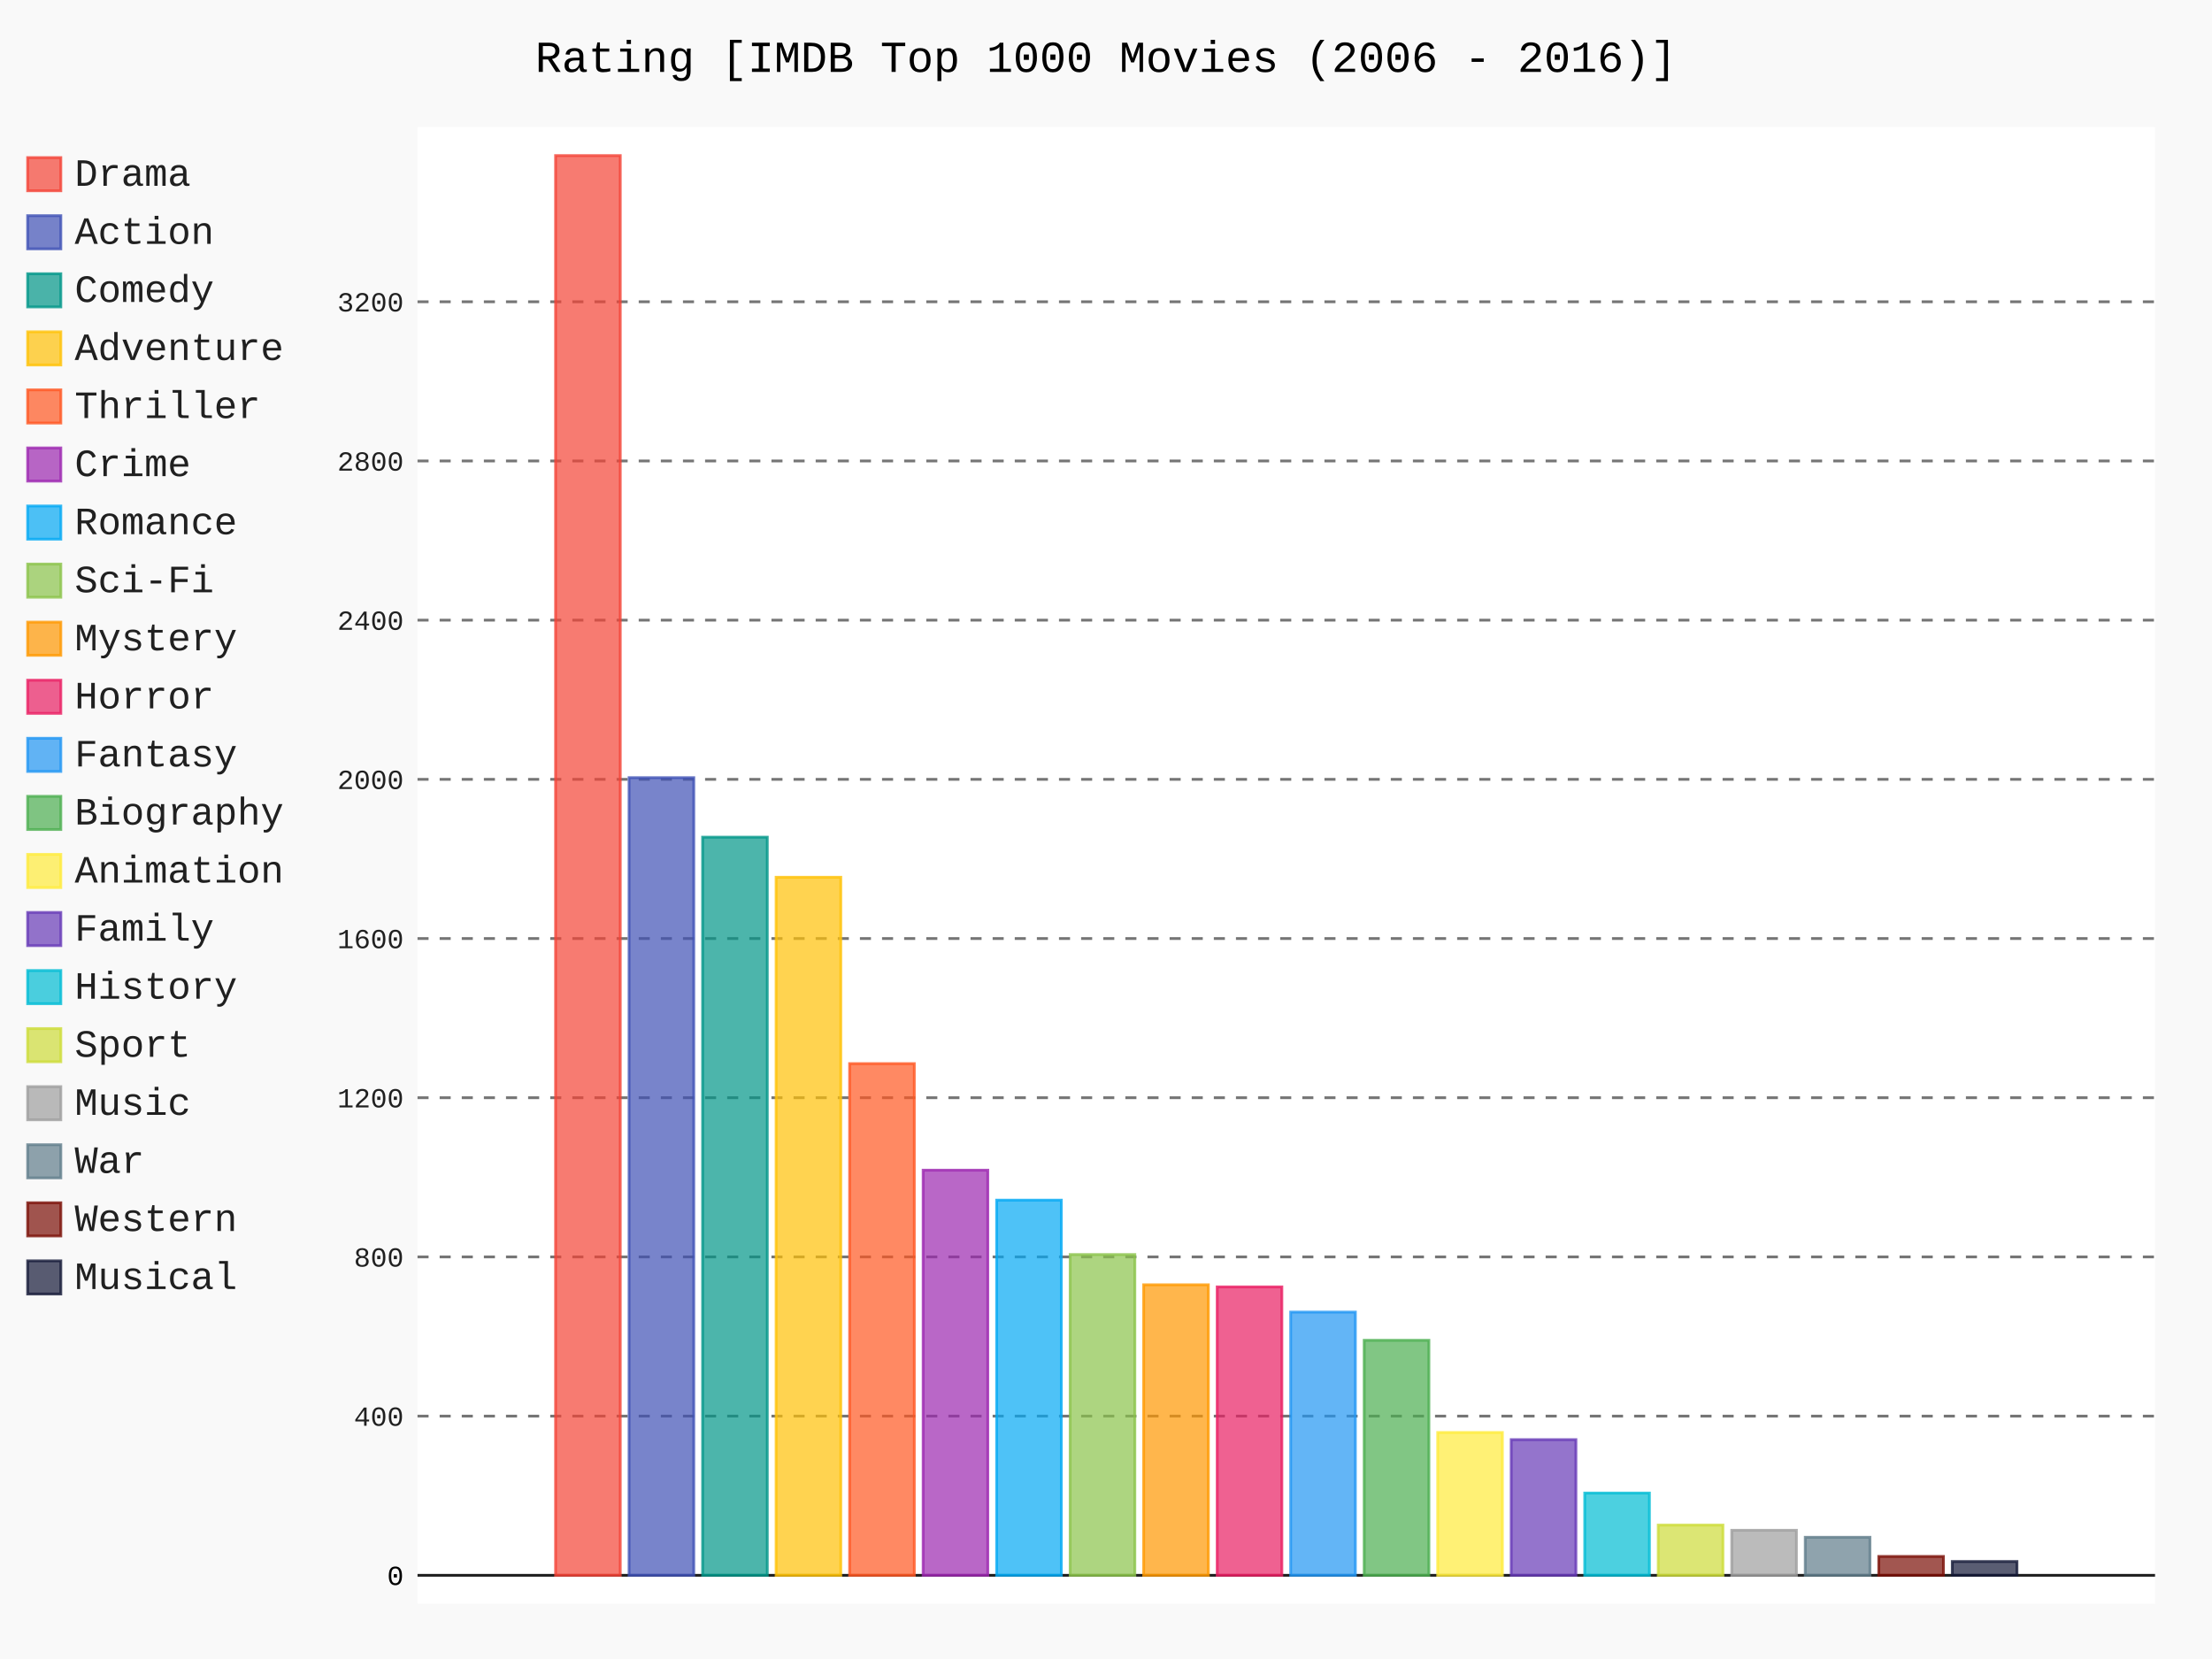
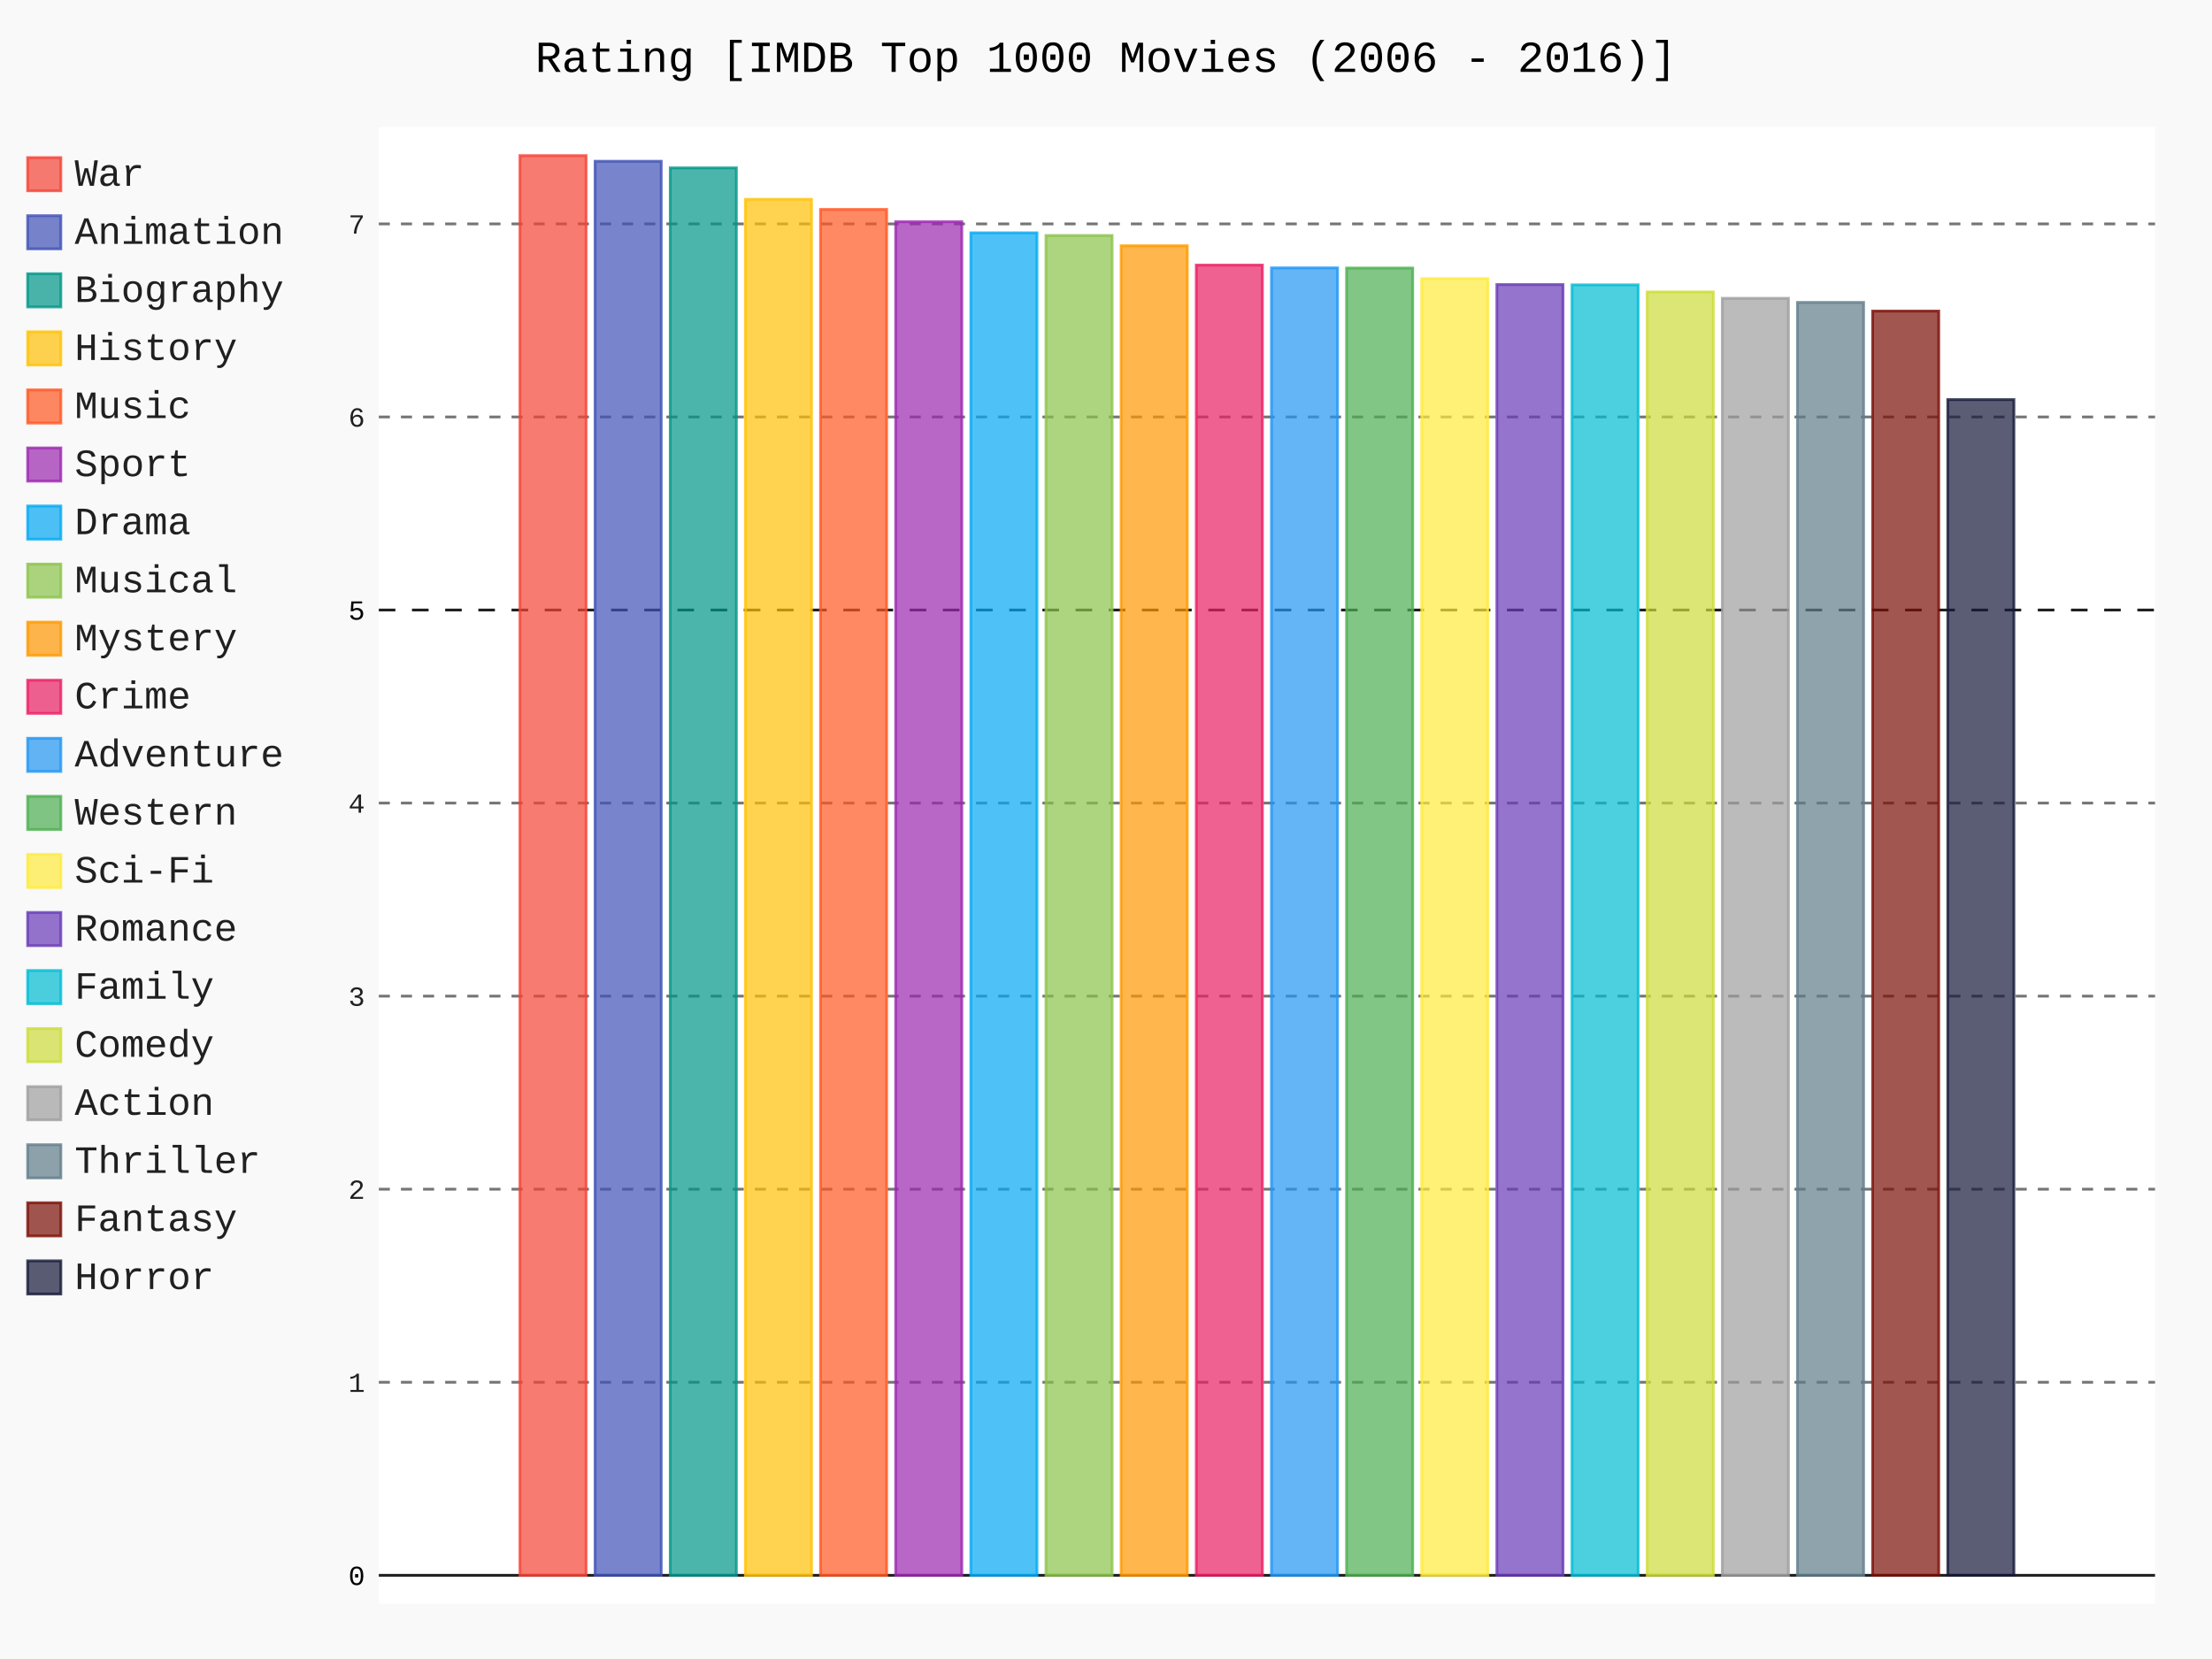
- <svg xmlns="http://www.w3.org/2000/svg" class="pygal-chart" id="chart-2ac4126c-ab95-4430-8257-f295eccf4ae5" viewBox="0 0 800 600">
+ <svg xmlns="http://www.w3.org/2000/svg" class="pygal-chart" id="chart-2e72e051-dc89-439b-9435-b54f6241bce7" viewBox="0 0 800 600">
  <defs>
-     <style type="text/css">#chart-2ac4126c-ab95-4430-8257-f295eccf4ae5{-webkit-user-select:none;-webkit-font-smoothing:antialiased;font-family:Consolas,"Liberation Mono",Menlo,Courier,monospace}#chart-2ac4126c-ab95-4430-8257-f295eccf4ae5 .title{font-family:Consolas,"Liberation Mono",Menlo,Courier,monospace;font-size:16px}#chart-2ac4126c-ab95-4430-8257-f295eccf4ae5 .legends .legend text{font-family:Consolas,"Liberation Mono",Menlo,Courier,monospace;font-size:14px}#chart-2ac4126c-ab95-4430-8257-f295eccf4ae5 .axis text{font-family:Consolas,"Liberation Mono",Menlo,Courier,monospace;font-size:10px}#chart-2ac4126c-ab95-4430-8257-f295eccf4ae5 .axis text.major{font-family:Consolas,"Liberation Mono",Menlo,Courier,monospace;font-size:10px}#chart-2ac4126c-ab95-4430-8257-f295eccf4ae5 .text-overlay text.value{font-family:Consolas,"Liberation Mono",Menlo,Courier,monospace;font-size:16px}#chart-2ac4126c-ab95-4430-8257-f295eccf4ae5 .text-overlay text.label{font-family:Consolas,"Liberation Mono",Menlo,Courier,monospace;font-size:10px}#chart-2ac4126c-ab95-4430-8257-f295eccf4ae5 .tooltip{font-family:Consolas,"Liberation Mono",Menlo,Courier,monospace;font-size:14px}#chart-2ac4126c-ab95-4430-8257-f295eccf4ae5 text.no_data{font-family:Consolas,"Liberation Mono",Menlo,Courier,monospace;font-size:64px}
- #chart-2ac4126c-ab95-4430-8257-f295eccf4ae5{background-color:rgba(249,249,249,1)}#chart-2ac4126c-ab95-4430-8257-f295eccf4ae5 path,#chart-2ac4126c-ab95-4430-8257-f295eccf4ae5 line,#chart-2ac4126c-ab95-4430-8257-f295eccf4ae5 rect,#chart-2ac4126c-ab95-4430-8257-f295eccf4ae5 circle{-webkit-transition:150ms;-moz-transition:150ms;transition:150ms}#chart-2ac4126c-ab95-4430-8257-f295eccf4ae5 .graph &gt; .background{fill:rgba(249,249,249,1)}#chart-2ac4126c-ab95-4430-8257-f295eccf4ae5 .plot &gt; .background{fill:rgba(255,255,255,1)}#chart-2ac4126c-ab95-4430-8257-f295eccf4ae5 .graph{fill:rgba(0,0,0,.87)}#chart-2ac4126c-ab95-4430-8257-f295eccf4ae5 text.no_data{fill:rgba(0,0,0,1)}#chart-2ac4126c-ab95-4430-8257-f295eccf4ae5 .title{fill:rgba(0,0,0,1)}#chart-2ac4126c-ab95-4430-8257-f295eccf4ae5 .legends .legend text{fill:rgba(0,0,0,.87)}#chart-2ac4126c-ab95-4430-8257-f295eccf4ae5 .legends .legend:hover text{fill:rgba(0,0,0,1)}#chart-2ac4126c-ab95-4430-8257-f295eccf4ae5 .axis .line{stroke:rgba(0,0,0,1)}#chart-2ac4126c-ab95-4430-8257-f295eccf4ae5 .axis .guide.line{stroke:rgba(0,0,0,.54)}#chart-2ac4126c-ab95-4430-8257-f295eccf4ae5 .axis .major.line{stroke:rgba(0,0,0,.87)}#chart-2ac4126c-ab95-4430-8257-f295eccf4ae5 .axis text.major{fill:rgba(0,0,0,1)}#chart-2ac4126c-ab95-4430-8257-f295eccf4ae5 .axis.y .guides:hover .guide.line,#chart-2ac4126c-ab95-4430-8257-f295eccf4ae5 .line-graph .axis.x .guides:hover .guide.line,#chart-2ac4126c-ab95-4430-8257-f295eccf4ae5 .stackedline-graph .axis.x .guides:hover .guide.line,#chart-2ac4126c-ab95-4430-8257-f295eccf4ae5 .xy-graph .axis.x .guides:hover .guide.line{stroke:rgba(0,0,0,1)}#chart-2ac4126c-ab95-4430-8257-f295eccf4ae5 .axis .guides:hover text{fill:rgba(0,0,0,1)}#chart-2ac4126c-ab95-4430-8257-f295eccf4ae5 .reactive{fill-opacity:.7;stroke-opacity:.8}#chart-2ac4126c-ab95-4430-8257-f295eccf4ae5 .ci{stroke:rgba(0,0,0,.87)}#chart-2ac4126c-ab95-4430-8257-f295eccf4ae5 .reactive.active,#chart-2ac4126c-ab95-4430-8257-f295eccf4ae5 .active .reactive{fill-opacity:.8;stroke-opacity:.9;stroke-width:4}#chart-2ac4126c-ab95-4430-8257-f295eccf4ae5 .ci .reactive.active{stroke-width:1.5}#chart-2ac4126c-ab95-4430-8257-f295eccf4ae5 .series text{fill:rgba(0,0,0,1)}#chart-2ac4126c-ab95-4430-8257-f295eccf4ae5 .tooltip rect{fill:rgba(255,255,255,1);stroke:rgba(0,0,0,1);-webkit-transition:opacity 150ms;-moz-transition:opacity 150ms;transition:opacity 150ms}#chart-2ac4126c-ab95-4430-8257-f295eccf4ae5 .tooltip .label{fill:rgba(0,0,0,.87)}#chart-2ac4126c-ab95-4430-8257-f295eccf4ae5 .tooltip .label{fill:rgba(0,0,0,.87)}#chart-2ac4126c-ab95-4430-8257-f295eccf4ae5 .tooltip .legend{font-size:.8em;fill:rgba(0,0,0,.54)}#chart-2ac4126c-ab95-4430-8257-f295eccf4ae5 .tooltip .x_label{font-size:.6em;fill:rgba(0,0,0,1)}#chart-2ac4126c-ab95-4430-8257-f295eccf4ae5 .tooltip .xlink{font-size:.5em;text-decoration:underline}#chart-2ac4126c-ab95-4430-8257-f295eccf4ae5 .tooltip .value{font-size:1.5em}#chart-2ac4126c-ab95-4430-8257-f295eccf4ae5 .bound{font-size:.5em}#chart-2ac4126c-ab95-4430-8257-f295eccf4ae5 .max-value{font-size:.75em;fill:rgba(0,0,0,.54)}#chart-2ac4126c-ab95-4430-8257-f295eccf4ae5 .map-element{fill:rgba(255,255,255,1);stroke:rgba(0,0,0,.54) !important}#chart-2ac4126c-ab95-4430-8257-f295eccf4ae5 .map-element .reactive{fill-opacity:inherit;stroke-opacity:inherit}#chart-2ac4126c-ab95-4430-8257-f295eccf4ae5 .color-0,#chart-2ac4126c-ab95-4430-8257-f295eccf4ae5 .color-0 a:visited{stroke:#f44336;fill:#f44336}#chart-2ac4126c-ab95-4430-8257-f295eccf4ae5 .color-1,#chart-2ac4126c-ab95-4430-8257-f295eccf4ae5 .color-1 a:visited{stroke:#3f51b5;fill:#3f51b5}#chart-2ac4126c-ab95-4430-8257-f295eccf4ae5 .color-2,#chart-2ac4126c-ab95-4430-8257-f295eccf4ae5 .color-2 a:visited{stroke:#009688;fill:#009688}#chart-2ac4126c-ab95-4430-8257-f295eccf4ae5 .color-3,#chart-2ac4126c-ab95-4430-8257-f295eccf4ae5 .color-3 a:visited{stroke:#ffc107;fill:#ffc107}#chart-2ac4126c-ab95-4430-8257-f295eccf4ae5 .color-4,#chart-2ac4126c-ab95-4430-8257-f295eccf4ae5 .color-4 a:visited{stroke:#ff5722;fill:#ff5722}#chart-2ac4126c-ab95-4430-8257-f295eccf4ae5 .color-5,#chart-2ac4126c-ab95-4430-8257-f295eccf4ae5 .color-5 a:visited{stroke:#9c27b0;fill:#9c27b0}#chart-2ac4126c-ab95-4430-8257-f295eccf4ae5 .color-6,#chart-2ac4126c-ab95-4430-8257-f295eccf4ae5 .color-6 a:visited{stroke:#03a9f4;fill:#03a9f4}#chart-2ac4126c-ab95-4430-8257-f295eccf4ae5 .color-7,#chart-2ac4126c-ab95-4430-8257-f295eccf4ae5 .color-7 a:visited{stroke:#8bc34a;fill:#8bc34a}#chart-2ac4126c-ab95-4430-8257-f295eccf4ae5 .color-8,#chart-2ac4126c-ab95-4430-8257-f295eccf4ae5 .color-8 a:visited{stroke:#ff9800;fill:#ff9800}#chart-2ac4126c-ab95-4430-8257-f295eccf4ae5 .color-9,#chart-2ac4126c-ab95-4430-8257-f295eccf4ae5 .color-9 a:visited{stroke:#e91e63;fill:#e91e63}#chart-2ac4126c-ab95-4430-8257-f295eccf4ae5 .color-10,#chart-2ac4126c-ab95-4430-8257-f295eccf4ae5 .color-10 a:visited{stroke:#2196f3;fill:#2196f3}#chart-2ac4126c-ab95-4430-8257-f295eccf4ae5 .color-11,#chart-2ac4126c-ab95-4430-8257-f295eccf4ae5 .color-11 a:visited{stroke:#4caf50;fill:#4caf50}#chart-2ac4126c-ab95-4430-8257-f295eccf4ae5 .color-12,#chart-2ac4126c-ab95-4430-8257-f295eccf4ae5 .color-12 a:visited{stroke:#ffeb3b;fill:#ffeb3b}#chart-2ac4126c-ab95-4430-8257-f295eccf4ae5 .color-13,#chart-2ac4126c-ab95-4430-8257-f295eccf4ae5 .color-13 a:visited{stroke:#673ab7;fill:#673ab7}#chart-2ac4126c-ab95-4430-8257-f295eccf4ae5 .color-14,#chart-2ac4126c-ab95-4430-8257-f295eccf4ae5 .color-14 a:visited{stroke:#00bcd4;fill:#00bcd4}#chart-2ac4126c-ab95-4430-8257-f295eccf4ae5 .color-15,#chart-2ac4126c-ab95-4430-8257-f295eccf4ae5 .color-15 a:visited{stroke:#cddc39;fill:#cddc39}#chart-2ac4126c-ab95-4430-8257-f295eccf4ae5 .color-16,#chart-2ac4126c-ab95-4430-8257-f295eccf4ae5 .color-16 a:visited{stroke:#9e9e9e;fill:#9e9e9e}#chart-2ac4126c-ab95-4430-8257-f295eccf4ae5 .color-17,#chart-2ac4126c-ab95-4430-8257-f295eccf4ae5 .color-17 a:visited{stroke:#607d8b;fill:#607d8b}#chart-2ac4126c-ab95-4430-8257-f295eccf4ae5 .color-18,#chart-2ac4126c-ab95-4430-8257-f295eccf4ae5 .color-18 a:visited{stroke:#7b0f07;fill:#7b0f07}#chart-2ac4126c-ab95-4430-8257-f295eccf4ae5 .color-19,#chart-2ac4126c-ab95-4430-8257-f295eccf4ae5 .color-19 a:visited{stroke:#141938;fill:#141938}#chart-2ac4126c-ab95-4430-8257-f295eccf4ae5 .text-overlay .color-0 text{fill:black}#chart-2ac4126c-ab95-4430-8257-f295eccf4ae5 .text-overlay .color-1 text{fill:black}#chart-2ac4126c-ab95-4430-8257-f295eccf4ae5 .text-overlay .color-2 text{fill:black}#chart-2ac4126c-ab95-4430-8257-f295eccf4ae5 .text-overlay .color-3 text{fill:black}#chart-2ac4126c-ab95-4430-8257-f295eccf4ae5 .text-overlay .color-4 text{fill:black}#chart-2ac4126c-ab95-4430-8257-f295eccf4ae5 .text-overlay .color-5 text{fill:black}#chart-2ac4126c-ab95-4430-8257-f295eccf4ae5 .text-overlay .color-6 text{fill:black}#chart-2ac4126c-ab95-4430-8257-f295eccf4ae5 .text-overlay .color-7 text{fill:black}#chart-2ac4126c-ab95-4430-8257-f295eccf4ae5 .text-overlay .color-8 text{fill:black}#chart-2ac4126c-ab95-4430-8257-f295eccf4ae5 .text-overlay .color-9 text{fill:black}#chart-2ac4126c-ab95-4430-8257-f295eccf4ae5 .text-overlay .color-10 text{fill:black}#chart-2ac4126c-ab95-4430-8257-f295eccf4ae5 .text-overlay .color-11 text{fill:black}#chart-2ac4126c-ab95-4430-8257-f295eccf4ae5 .text-overlay .color-12 text{fill:black}#chart-2ac4126c-ab95-4430-8257-f295eccf4ae5 .text-overlay .color-13 text{fill:black}#chart-2ac4126c-ab95-4430-8257-f295eccf4ae5 .text-overlay .color-14 text{fill:black}#chart-2ac4126c-ab95-4430-8257-f295eccf4ae5 .text-overlay .color-15 text{fill:black}#chart-2ac4126c-ab95-4430-8257-f295eccf4ae5 .text-overlay .color-16 text{fill:black}#chart-2ac4126c-ab95-4430-8257-f295eccf4ae5 .text-overlay .color-17 text{fill:black}#chart-2ac4126c-ab95-4430-8257-f295eccf4ae5 .text-overlay .color-18 text{fill:black}#chart-2ac4126c-ab95-4430-8257-f295eccf4ae5 .text-overlay .color-19 text{fill:white}
- #chart-2ac4126c-ab95-4430-8257-f295eccf4ae5 text.no_data{text-anchor:middle}#chart-2ac4126c-ab95-4430-8257-f295eccf4ae5 .guide.line{fill:none}#chart-2ac4126c-ab95-4430-8257-f295eccf4ae5 .centered{text-anchor:middle}#chart-2ac4126c-ab95-4430-8257-f295eccf4ae5 .title{text-anchor:middle}#chart-2ac4126c-ab95-4430-8257-f295eccf4ae5 .legends .legend text{fill-opacity:1}#chart-2ac4126c-ab95-4430-8257-f295eccf4ae5 .axis.x text{text-anchor:middle}#chart-2ac4126c-ab95-4430-8257-f295eccf4ae5 .axis.x:not(.web) text[transform]{text-anchor:start}#chart-2ac4126c-ab95-4430-8257-f295eccf4ae5 .axis.x:not(.web) text[transform].backwards{text-anchor:end}#chart-2ac4126c-ab95-4430-8257-f295eccf4ae5 .axis.y text{text-anchor:end}#chart-2ac4126c-ab95-4430-8257-f295eccf4ae5 .axis.y text[transform].backwards{text-anchor:start}#chart-2ac4126c-ab95-4430-8257-f295eccf4ae5 .axis.y2 text{text-anchor:start}#chart-2ac4126c-ab95-4430-8257-f295eccf4ae5 .axis.y2 text[transform].backwards{text-anchor:end}#chart-2ac4126c-ab95-4430-8257-f295eccf4ae5 .axis .guide.line{stroke-dasharray:4,4}#chart-2ac4126c-ab95-4430-8257-f295eccf4ae5 .axis .major.guide.line{stroke-dasharray:6,6}#chart-2ac4126c-ab95-4430-8257-f295eccf4ae5 .horizontal .axis.y .guide.line,#chart-2ac4126c-ab95-4430-8257-f295eccf4ae5 .horizontal .axis.y2 .guide.line,#chart-2ac4126c-ab95-4430-8257-f295eccf4ae5 .vertical .axis.x .guide.line{opacity:0}#chart-2ac4126c-ab95-4430-8257-f295eccf4ae5 .horizontal .axis.always_show .guide.line,#chart-2ac4126c-ab95-4430-8257-f295eccf4ae5 .vertical .axis.always_show .guide.line{opacity:1 !important}#chart-2ac4126c-ab95-4430-8257-f295eccf4ae5 .axis.y .guides:hover .guide.line,#chart-2ac4126c-ab95-4430-8257-f295eccf4ae5 .axis.y2 .guides:hover .guide.line,#chart-2ac4126c-ab95-4430-8257-f295eccf4ae5 .axis.x .guides:hover .guide.line{opacity:1}#chart-2ac4126c-ab95-4430-8257-f295eccf4ae5 .axis .guides:hover text{opacity:1}#chart-2ac4126c-ab95-4430-8257-f295eccf4ae5 .nofill{fill:none}#chart-2ac4126c-ab95-4430-8257-f295eccf4ae5 .subtle-fill{fill-opacity:.2}#chart-2ac4126c-ab95-4430-8257-f295eccf4ae5 .dot{stroke-width:1px;fill-opacity:1}#chart-2ac4126c-ab95-4430-8257-f295eccf4ae5 .dot.active{stroke-width:5px}#chart-2ac4126c-ab95-4430-8257-f295eccf4ae5 .dot.negative{fill:transparent}#chart-2ac4126c-ab95-4430-8257-f295eccf4ae5 text,#chart-2ac4126c-ab95-4430-8257-f295eccf4ae5 tspan{stroke:none !important}#chart-2ac4126c-ab95-4430-8257-f295eccf4ae5 .series text.active{opacity:1}#chart-2ac4126c-ab95-4430-8257-f295eccf4ae5 .tooltip rect{fill-opacity:.95;stroke-width:.5}#chart-2ac4126c-ab95-4430-8257-f295eccf4ae5 .tooltip text{fill-opacity:1}#chart-2ac4126c-ab95-4430-8257-f295eccf4ae5 .showable{visibility:hidden}#chart-2ac4126c-ab95-4430-8257-f295eccf4ae5 .showable.shown{visibility:visible}#chart-2ac4126c-ab95-4430-8257-f295eccf4ae5 .gauge-background{fill:rgba(229,229,229,1);stroke:none}#chart-2ac4126c-ab95-4430-8257-f295eccf4ae5 .bg-lines{stroke:rgba(249,249,249,1);stroke-width:2px}</style>
+     <style type="text/css">#chart-2e72e051-dc89-439b-9435-b54f6241bce7{-webkit-user-select:none;-webkit-font-smoothing:antialiased;font-family:Consolas,"Liberation Mono",Menlo,Courier,monospace}#chart-2e72e051-dc89-439b-9435-b54f6241bce7 .title{font-family:Consolas,"Liberation Mono",Menlo,Courier,monospace;font-size:16px}#chart-2e72e051-dc89-439b-9435-b54f6241bce7 .legends .legend text{font-family:Consolas,"Liberation Mono",Menlo,Courier,monospace;font-size:14px}#chart-2e72e051-dc89-439b-9435-b54f6241bce7 .axis text{font-family:Consolas,"Liberation Mono",Menlo,Courier,monospace;font-size:10px}#chart-2e72e051-dc89-439b-9435-b54f6241bce7 .axis text.major{font-family:Consolas,"Liberation Mono",Menlo,Courier,monospace;font-size:10px}#chart-2e72e051-dc89-439b-9435-b54f6241bce7 .text-overlay text.value{font-family:Consolas,"Liberation Mono",Menlo,Courier,monospace;font-size:16px}#chart-2e72e051-dc89-439b-9435-b54f6241bce7 .text-overlay text.label{font-family:Consolas,"Liberation Mono",Menlo,Courier,monospace;font-size:10px}#chart-2e72e051-dc89-439b-9435-b54f6241bce7 .tooltip{font-family:Consolas,"Liberation Mono",Menlo,Courier,monospace;font-size:14px}#chart-2e72e051-dc89-439b-9435-b54f6241bce7 text.no_data{font-family:Consolas,"Liberation Mono",Menlo,Courier,monospace;font-size:64px}
+ #chart-2e72e051-dc89-439b-9435-b54f6241bce7{background-color:rgba(249,249,249,1)}#chart-2e72e051-dc89-439b-9435-b54f6241bce7 path,#chart-2e72e051-dc89-439b-9435-b54f6241bce7 line,#chart-2e72e051-dc89-439b-9435-b54f6241bce7 rect,#chart-2e72e051-dc89-439b-9435-b54f6241bce7 circle{-webkit-transition:150ms;-moz-transition:150ms;transition:150ms}#chart-2e72e051-dc89-439b-9435-b54f6241bce7 .graph &gt; .background{fill:rgba(249,249,249,1)}#chart-2e72e051-dc89-439b-9435-b54f6241bce7 .plot &gt; .background{fill:rgba(255,255,255,1)}#chart-2e72e051-dc89-439b-9435-b54f6241bce7 .graph{fill:rgba(0,0,0,.87)}#chart-2e72e051-dc89-439b-9435-b54f6241bce7 text.no_data{fill:rgba(0,0,0,1)}#chart-2e72e051-dc89-439b-9435-b54f6241bce7 .title{fill:rgba(0,0,0,1)}#chart-2e72e051-dc89-439b-9435-b54f6241bce7 .legends .legend text{fill:rgba(0,0,0,.87)}#chart-2e72e051-dc89-439b-9435-b54f6241bce7 .legends .legend:hover text{fill:rgba(0,0,0,1)}#chart-2e72e051-dc89-439b-9435-b54f6241bce7 .axis .line{stroke:rgba(0,0,0,1)}#chart-2e72e051-dc89-439b-9435-b54f6241bce7 .axis .guide.line{stroke:rgba(0,0,0,.54)}#chart-2e72e051-dc89-439b-9435-b54f6241bce7 .axis .major.line{stroke:rgba(0,0,0,.87)}#chart-2e72e051-dc89-439b-9435-b54f6241bce7 .axis text.major{fill:rgba(0,0,0,1)}#chart-2e72e051-dc89-439b-9435-b54f6241bce7 .axis.y .guides:hover .guide.line,#chart-2e72e051-dc89-439b-9435-b54f6241bce7 .line-graph .axis.x .guides:hover .guide.line,#chart-2e72e051-dc89-439b-9435-b54f6241bce7 .stackedline-graph .axis.x .guides:hover .guide.line,#chart-2e72e051-dc89-439b-9435-b54f6241bce7 .xy-graph .axis.x .guides:hover .guide.line{stroke:rgba(0,0,0,1)}#chart-2e72e051-dc89-439b-9435-b54f6241bce7 .axis .guides:hover text{fill:rgba(0,0,0,1)}#chart-2e72e051-dc89-439b-9435-b54f6241bce7 .reactive{fill-opacity:.7;stroke-opacity:.8}#chart-2e72e051-dc89-439b-9435-b54f6241bce7 .ci{stroke:rgba(0,0,0,.87)}#chart-2e72e051-dc89-439b-9435-b54f6241bce7 .reactive.active,#chart-2e72e051-dc89-439b-9435-b54f6241bce7 .active .reactive{fill-opacity:.8;stroke-opacity:.9;stroke-width:4}#chart-2e72e051-dc89-439b-9435-b54f6241bce7 .ci .reactive.active{stroke-width:1.5}#chart-2e72e051-dc89-439b-9435-b54f6241bce7 .series text{fill:rgba(0,0,0,1)}#chart-2e72e051-dc89-439b-9435-b54f6241bce7 .tooltip rect{fill:rgba(255,255,255,1);stroke:rgba(0,0,0,1);-webkit-transition:opacity 150ms;-moz-transition:opacity 150ms;transition:opacity 150ms}#chart-2e72e051-dc89-439b-9435-b54f6241bce7 .tooltip .label{fill:rgba(0,0,0,.87)}#chart-2e72e051-dc89-439b-9435-b54f6241bce7 .tooltip .label{fill:rgba(0,0,0,.87)}#chart-2e72e051-dc89-439b-9435-b54f6241bce7 .tooltip .legend{font-size:.8em;fill:rgba(0,0,0,.54)}#chart-2e72e051-dc89-439b-9435-b54f6241bce7 .tooltip .x_label{font-size:.6em;fill:rgba(0,0,0,1)}#chart-2e72e051-dc89-439b-9435-b54f6241bce7 .tooltip .xlink{font-size:.5em;text-decoration:underline}#chart-2e72e051-dc89-439b-9435-b54f6241bce7 .tooltip .value{font-size:1.5em}#chart-2e72e051-dc89-439b-9435-b54f6241bce7 .bound{font-size:.5em}#chart-2e72e051-dc89-439b-9435-b54f6241bce7 .max-value{font-size:.75em;fill:rgba(0,0,0,.54)}#chart-2e72e051-dc89-439b-9435-b54f6241bce7 .map-element{fill:rgba(255,255,255,1);stroke:rgba(0,0,0,.54) !important}#chart-2e72e051-dc89-439b-9435-b54f6241bce7 .map-element .reactive{fill-opacity:inherit;stroke-opacity:inherit}#chart-2e72e051-dc89-439b-9435-b54f6241bce7 .color-0,#chart-2e72e051-dc89-439b-9435-b54f6241bce7 .color-0 a:visited{stroke:#f44336;fill:#f44336}#chart-2e72e051-dc89-439b-9435-b54f6241bce7 .color-1,#chart-2e72e051-dc89-439b-9435-b54f6241bce7 .color-1 a:visited{stroke:#3f51b5;fill:#3f51b5}#chart-2e72e051-dc89-439b-9435-b54f6241bce7 .color-2,#chart-2e72e051-dc89-439b-9435-b54f6241bce7 .color-2 a:visited{stroke:#009688;fill:#009688}#chart-2e72e051-dc89-439b-9435-b54f6241bce7 .color-3,#chart-2e72e051-dc89-439b-9435-b54f6241bce7 .color-3 a:visited{stroke:#ffc107;fill:#ffc107}#chart-2e72e051-dc89-439b-9435-b54f6241bce7 .color-4,#chart-2e72e051-dc89-439b-9435-b54f6241bce7 .color-4 a:visited{stroke:#ff5722;fill:#ff5722}#chart-2e72e051-dc89-439b-9435-b54f6241bce7 .color-5,#chart-2e72e051-dc89-439b-9435-b54f6241bce7 .color-5 a:visited{stroke:#9c27b0;fill:#9c27b0}#chart-2e72e051-dc89-439b-9435-b54f6241bce7 .color-6,#chart-2e72e051-dc89-439b-9435-b54f6241bce7 .color-6 a:visited{stroke:#03a9f4;fill:#03a9f4}#chart-2e72e051-dc89-439b-9435-b54f6241bce7 .color-7,#chart-2e72e051-dc89-439b-9435-b54f6241bce7 .color-7 a:visited{stroke:#8bc34a;fill:#8bc34a}#chart-2e72e051-dc89-439b-9435-b54f6241bce7 .color-8,#chart-2e72e051-dc89-439b-9435-b54f6241bce7 .color-8 a:visited{stroke:#ff9800;fill:#ff9800}#chart-2e72e051-dc89-439b-9435-b54f6241bce7 .color-9,#chart-2e72e051-dc89-439b-9435-b54f6241bce7 .color-9 a:visited{stroke:#e91e63;fill:#e91e63}#chart-2e72e051-dc89-439b-9435-b54f6241bce7 .color-10,#chart-2e72e051-dc89-439b-9435-b54f6241bce7 .color-10 a:visited{stroke:#2196f3;fill:#2196f3}#chart-2e72e051-dc89-439b-9435-b54f6241bce7 .color-11,#chart-2e72e051-dc89-439b-9435-b54f6241bce7 .color-11 a:visited{stroke:#4caf50;fill:#4caf50}#chart-2e72e051-dc89-439b-9435-b54f6241bce7 .color-12,#chart-2e72e051-dc89-439b-9435-b54f6241bce7 .color-12 a:visited{stroke:#ffeb3b;fill:#ffeb3b}#chart-2e72e051-dc89-439b-9435-b54f6241bce7 .color-13,#chart-2e72e051-dc89-439b-9435-b54f6241bce7 .color-13 a:visited{stroke:#673ab7;fill:#673ab7}#chart-2e72e051-dc89-439b-9435-b54f6241bce7 .color-14,#chart-2e72e051-dc89-439b-9435-b54f6241bce7 .color-14 a:visited{stroke:#00bcd4;fill:#00bcd4}#chart-2e72e051-dc89-439b-9435-b54f6241bce7 .color-15,#chart-2e72e051-dc89-439b-9435-b54f6241bce7 .color-15 a:visited{stroke:#cddc39;fill:#cddc39}#chart-2e72e051-dc89-439b-9435-b54f6241bce7 .color-16,#chart-2e72e051-dc89-439b-9435-b54f6241bce7 .color-16 a:visited{stroke:#9e9e9e;fill:#9e9e9e}#chart-2e72e051-dc89-439b-9435-b54f6241bce7 .color-17,#chart-2e72e051-dc89-439b-9435-b54f6241bce7 .color-17 a:visited{stroke:#607d8b;fill:#607d8b}#chart-2e72e051-dc89-439b-9435-b54f6241bce7 .color-18,#chart-2e72e051-dc89-439b-9435-b54f6241bce7 .color-18 a:visited{stroke:#7b0f07;fill:#7b0f07}#chart-2e72e051-dc89-439b-9435-b54f6241bce7 .color-19,#chart-2e72e051-dc89-439b-9435-b54f6241bce7 .color-19 a:visited{stroke:#141938;fill:#141938}#chart-2e72e051-dc89-439b-9435-b54f6241bce7 .text-overlay .color-0 text{fill:black}#chart-2e72e051-dc89-439b-9435-b54f6241bce7 .text-overlay .color-1 text{fill:black}#chart-2e72e051-dc89-439b-9435-b54f6241bce7 .text-overlay .color-2 text{fill:black}#chart-2e72e051-dc89-439b-9435-b54f6241bce7 .text-overlay .color-3 text{fill:black}#chart-2e72e051-dc89-439b-9435-b54f6241bce7 .text-overlay .color-4 text{fill:black}#chart-2e72e051-dc89-439b-9435-b54f6241bce7 .text-overlay .color-5 text{fill:black}#chart-2e72e051-dc89-439b-9435-b54f6241bce7 .text-overlay .color-6 text{fill:black}#chart-2e72e051-dc89-439b-9435-b54f6241bce7 .text-overlay .color-7 text{fill:black}#chart-2e72e051-dc89-439b-9435-b54f6241bce7 .text-overlay .color-8 text{fill:black}#chart-2e72e051-dc89-439b-9435-b54f6241bce7 .text-overlay .color-9 text{fill:black}#chart-2e72e051-dc89-439b-9435-b54f6241bce7 .text-overlay .color-10 text{fill:black}#chart-2e72e051-dc89-439b-9435-b54f6241bce7 .text-overlay .color-11 text{fill:black}#chart-2e72e051-dc89-439b-9435-b54f6241bce7 .text-overlay .color-12 text{fill:black}#chart-2e72e051-dc89-439b-9435-b54f6241bce7 .text-overlay .color-13 text{fill:black}#chart-2e72e051-dc89-439b-9435-b54f6241bce7 .text-overlay .color-14 text{fill:black}#chart-2e72e051-dc89-439b-9435-b54f6241bce7 .text-overlay .color-15 text{fill:black}#chart-2e72e051-dc89-439b-9435-b54f6241bce7 .text-overlay .color-16 text{fill:black}#chart-2e72e051-dc89-439b-9435-b54f6241bce7 .text-overlay .color-17 text{fill:black}#chart-2e72e051-dc89-439b-9435-b54f6241bce7 .text-overlay .color-18 text{fill:black}#chart-2e72e051-dc89-439b-9435-b54f6241bce7 .text-overlay .color-19 text{fill:white}
+ #chart-2e72e051-dc89-439b-9435-b54f6241bce7 text.no_data{text-anchor:middle}#chart-2e72e051-dc89-439b-9435-b54f6241bce7 .guide.line{fill:none}#chart-2e72e051-dc89-439b-9435-b54f6241bce7 .centered{text-anchor:middle}#chart-2e72e051-dc89-439b-9435-b54f6241bce7 .title{text-anchor:middle}#chart-2e72e051-dc89-439b-9435-b54f6241bce7 .legends .legend text{fill-opacity:1}#chart-2e72e051-dc89-439b-9435-b54f6241bce7 .axis.x text{text-anchor:middle}#chart-2e72e051-dc89-439b-9435-b54f6241bce7 .axis.x:not(.web) text[transform]{text-anchor:start}#chart-2e72e051-dc89-439b-9435-b54f6241bce7 .axis.x:not(.web) text[transform].backwards{text-anchor:end}#chart-2e72e051-dc89-439b-9435-b54f6241bce7 .axis.y text{text-anchor:end}#chart-2e72e051-dc89-439b-9435-b54f6241bce7 .axis.y text[transform].backwards{text-anchor:start}#chart-2e72e051-dc89-439b-9435-b54f6241bce7 .axis.y2 text{text-anchor:start}#chart-2e72e051-dc89-439b-9435-b54f6241bce7 .axis.y2 text[transform].backwards{text-anchor:end}#chart-2e72e051-dc89-439b-9435-b54f6241bce7 .axis .guide.line{stroke-dasharray:4,4}#chart-2e72e051-dc89-439b-9435-b54f6241bce7 .axis .major.guide.line{stroke-dasharray:6,6}#chart-2e72e051-dc89-439b-9435-b54f6241bce7 .horizontal .axis.y .guide.line,#chart-2e72e051-dc89-439b-9435-b54f6241bce7 .horizontal .axis.y2 .guide.line,#chart-2e72e051-dc89-439b-9435-b54f6241bce7 .vertical .axis.x .guide.line{opacity:0}#chart-2e72e051-dc89-439b-9435-b54f6241bce7 .horizontal .axis.always_show .guide.line,#chart-2e72e051-dc89-439b-9435-b54f6241bce7 .vertical .axis.always_show .guide.line{opacity:1 !important}#chart-2e72e051-dc89-439b-9435-b54f6241bce7 .axis.y .guides:hover .guide.line,#chart-2e72e051-dc89-439b-9435-b54f6241bce7 .axis.y2 .guides:hover .guide.line,#chart-2e72e051-dc89-439b-9435-b54f6241bce7 .axis.x .guides:hover .guide.line{opacity:1}#chart-2e72e051-dc89-439b-9435-b54f6241bce7 .axis .guides:hover text{opacity:1}#chart-2e72e051-dc89-439b-9435-b54f6241bce7 .nofill{fill:none}#chart-2e72e051-dc89-439b-9435-b54f6241bce7 .subtle-fill{fill-opacity:.2}#chart-2e72e051-dc89-439b-9435-b54f6241bce7 .dot{stroke-width:1px;fill-opacity:1}#chart-2e72e051-dc89-439b-9435-b54f6241bce7 .dot.active{stroke-width:5px}#chart-2e72e051-dc89-439b-9435-b54f6241bce7 .dot.negative{fill:transparent}#chart-2e72e051-dc89-439b-9435-b54f6241bce7 text,#chart-2e72e051-dc89-439b-9435-b54f6241bce7 tspan{stroke:none !important}#chart-2e72e051-dc89-439b-9435-b54f6241bce7 .series text.active{opacity:1}#chart-2e72e051-dc89-439b-9435-b54f6241bce7 .tooltip rect{fill-opacity:.95;stroke-width:.5}#chart-2e72e051-dc89-439b-9435-b54f6241bce7 .tooltip text{fill-opacity:1}#chart-2e72e051-dc89-439b-9435-b54f6241bce7 .showable{visibility:hidden}#chart-2e72e051-dc89-439b-9435-b54f6241bce7 .showable.shown{visibility:visible}#chart-2e72e051-dc89-439b-9435-b54f6241bce7 .gauge-background{fill:rgba(229,229,229,1);stroke:none}#chart-2e72e051-dc89-439b-9435-b54f6241bce7 .bg-lines{stroke:rgba(249,249,249,1);stroke-width:2px}</style>
  </defs>
  <g class="graph bar-graph vertical">
    <rect class="background" height="600" width="800" x="0" y="0" />
-     <g class="plot" transform="translate(151, 46)">
-       <rect class="background" height="534" width="628.4" x="0" y="0" />
+     <g class="plot" transform="translate(137, 46)">
+       <rect class="background" height="534" width="642.4" x="0" y="0" />
      <g class="axis y always_show">
        <g class="guides">
-           <path class="axis major line" d="M0 523.731 h628.4" />
+           <path class="axis major line" d="M0 523.731 h642.4" />
          <text class="major" x="-5" y="527.231">0</text>
        </g>
        <g class="guides">
-           <path class="guide line" d="M0 466.157 h628.4" />
-           <text class="" x="-5" y="469.657">400</text>
-         </g>
-         <g class="guides">
-           <path class="guide line" d="M0 408.582 h628.4" />
-           <text class="" x="-5" y="412.082">800</text>
-         </g>
-         <g class="guides">
-           <path class="guide line" d="M0 351.008 h628.4" />
-           <text class="" x="-5" y="354.508">1200</text>
-         </g>
-         <g class="guides">
-           <path class="guide line" d="M0 293.434 h628.4" />
-           <text class="" x="-5" y="296.934">1600</text>
-         </g>
-         <g class="guides">
-           <path class="guide line" d="M0 235.86 h628.4" />
-           <text class="" x="-5" y="239.36">2000</text>
-         </g>
-         <g class="guides">
-           <path class="guide line" d="M0 178.285 h628.4" />
-           <text class="" x="-5" y="181.785">2400</text>
-         </g>
-         <g class="guides">
-           <path class="guide line" d="M0 120.711 h628.4" />
-           <text class="" x="-5" y="124.211">2800</text>
-         </g>
-         <g class="guides">
-           <path class="guide line" d="M0 63.137 h628.4" />
-           <text class="" x="-5" y="66.637">3200</text>
+           <path class="guide line" d="M0 453.909 h642.4" />
+           <text class="" x="-5" y="457.409">1</text>
+         </g>
+         <g class="guides">
+           <path class="guide line" d="M0 384.086 h642.4" />
+           <text class="" x="-5" y="387.586">2</text>
+         </g>
+         <g class="guides">
+           <path class="guide line" d="M0 314.264 h642.4" />
+           <text class="" x="-5" y="317.764">3</text>
+         </g>
+         <g class="guides">
+           <path class="guide line" d="M0 244.442 h642.4" />
+           <text class="" x="-5" y="247.942">4</text>
+         </g>
+         <g class="guides">
+           <path class="major guide line" d="M0 174.62 h642.4" />
+           <text class="major" x="-5" y="178.12">5</text>
+         </g>
+         <g class="guides">
+           <path class="guide line" d="M0 104.798 h642.4" />
+           <text class="" x="-5" y="108.298">6</text>
+         </g>
+         <g class="guides">
+           <path class="guide line" d="M0 34.976 h642.4" />
+           <text class="" x="-5" y="38.476">7</text>
        </g>
      </g>
      <g class="series serie-0 color-0">
        <g class="bars">
          <g class="bar">
-             <rect class="rect reactive tooltip-trigger" height="513.462" rx="0" ry="0" width="23.396" x="49.934" y="10.269" />
+             <rect class="rect reactive tooltip-trigger" height="513.462" rx="0" ry="0" width="23.917" x="51.046" y="10.269" />
          </g>
        </g>
      </g>
      <g class="series serie-1 color-1">
        <g class="bars">
          <g class="bar">
-             <rect class="rect reactive tooltip-trigger" height="288.476" rx="0" ry="0" width="23.396" x="76.52" y="235.255" />
+             <rect class="rect reactive tooltip-trigger" height="511.412" rx="0" ry="0" width="23.917" x="78.225" y="12.319" />
          </g>
        </g>
      </g>
      <g class="series serie-2 color-2">
        <g class="bars">
          <g class="bar">
-             <rect class="rect reactive tooltip-trigger" height="266.957" rx="0" ry="0" width="23.396" x="103.106" y="256.773" />
+             <rect class="rect reactive tooltip-trigger" height="509.012" rx="0" ry="0" width="23.917" x="105.403" y="14.718" />
          </g>
        </g>
      </g>
      <g class="series serie-3 color-3">
        <g class="bars">
          <g class="bar">
-             <rect class="rect reactive tooltip-trigger" height="252.463" rx="0" ry="0" width="23.396" x="129.692" y="271.268" />
+             <rect class="rect reactive tooltip-trigger" height="497.664" rx="0" ry="0" width="23.917" x="132.581" y="26.067" />
          </g>
        </g>
      </g>
      <g class="series serie-4 color-4">
        <g class="bars">
          <g class="bar">
-             <rect class="rect reactive tooltip-trigger" height="185.058" rx="0" ry="0" width="23.396" x="156.278" y="338.673" />
+             <rect class="rect reactive tooltip-trigger" height="493.992" rx="0" ry="0" width="23.917" x="159.76" y="29.739" />
          </g>
        </g>
      </g>
      <g class="series serie-5 color-5">
        <g class="bars">
          <g class="bar">
-             <rect class="rect reactive tooltip-trigger" height="146.526" rx="0" ry="0" width="23.396" x="182.864" y="377.204" />
+             <rect class="rect reactive tooltip-trigger" height="489.531" rx="0" ry="0" width="23.917" x="186.938" y="34.2" />
          </g>
        </g>
      </g>
      <g class="series serie-6 color-6">
        <g class="bars">
          <g class="bar">
-             <rect class="rect reactive tooltip-trigger" height="135.688" rx="0" ry="0" width="23.396" x="209.451" y="388.043" />
+             <rect class="rect reactive tooltip-trigger" height="485.53" rx="0" ry="0" width="23.917" x="214.117" y="38.201" />
          </g>
        </g>
      </g>
      <g class="series serie-7 color-7">
        <g class="bars">
          <g class="bar">
-             <rect class="rect reactive tooltip-trigger" height="116.012" rx="0" ry="0" width="23.396" x="236.037" y="407.719" />
+             <rect class="rect reactive tooltip-trigger" height="484.566" rx="0" ry="0" width="23.917" x="241.295" y="39.165" />
          </g>
        </g>
      </g>
      <g class="series serie-8 color-8">
        <g class="bars">
          <g class="bar">
-             <rect class="rect reactive tooltip-trigger" height="105.073" rx="0" ry="0" width="23.396" x="262.623" y="418.658" />
+             <rect class="rect reactive tooltip-trigger" height="480.851" rx="0" ry="0" width="23.917" x="268.474" y="42.88" />
          </g>
        </g>
      </g>
      <g class="series serie-9 color-9">
        <g class="bars">
          <g class="bar">
-             <rect class="rect reactive tooltip-trigger" height="104.31" rx="0" ry="0" width="23.396" x="289.209" y="419.421" />
+             <rect class="rect reactive tooltip-trigger" height="473.86" rx="0" ry="0" width="23.917" x="295.652" y="49.871" />
          </g>
        </g>
      </g>
      <g class="series serie-10 color-10">
        <g class="bars">
          <g class="bar">
-             <rect class="rect reactive tooltip-trigger" height="95.199" rx="0" ry="0" width="23.396" x="315.795" y="428.532" />
+             <rect class="rect reactive tooltip-trigger" height="472.85" rx="0" ry="0" width="23.917" x="322.831" y="50.881" />
          </g>
        </g>
      </g>
      <g class="series serie-11 color-11">
        <g class="bars">
          <g class="bar">
-             <rect class="rect reactive tooltip-trigger" height="84.994" rx="0" ry="0" width="23.396" x="342.381" y="438.737" />
+             <rect class="rect reactive tooltip-trigger" height="472.796" rx="0" ry="0" width="23.917" x="350.009" y="50.935" />
          </g>
        </g>
      </g>
      <g class="series serie-12 color-12">
        <g class="bars">
          <g class="bar">
-             <rect class="rect reactive tooltip-trigger" height="51.658" rx="0" ry="0" width="23.396" x="368.967" y="472.072" />
+             <rect class="rect reactive tooltip-trigger" height="468.972" rx="0" ry="0" width="23.917" x="377.188" y="54.758" />
          </g>
        </g>
      </g>
      <g class="series serie-13 color-13">
        <g class="bars">
          <g class="bar">
-             <rect class="rect reactive tooltip-trigger" height="49.068" rx="0" ry="0" width="23.396" x="395.554" y="474.663" />
+             <rect class="rect reactive tooltip-trigger" height="466.818" rx="0" ry="0" width="23.917" x="404.366" y="56.913" />
          </g>
        </g>
      </g>
      <g class="series serie-14 color-14">
        <g class="bars">
          <g class="bar">
-             <rect class="rect reactive tooltip-trigger" height="29.751" rx="0" ry="0" width="23.396" x="422.14" y="493.979" />
+             <rect class="rect reactive tooltip-trigger" height="466.713" rx="0" ry="0" width="23.917" x="431.545" y="57.017" />
          </g>
        </g>
      </g>
      <g class="series serie-15 color-15">
        <g class="bars">
          <g class="bar">
-             <rect class="rect reactive tooltip-trigger" height="18.165" rx="0" ry="0" width="23.396" x="448.726" y="505.566" />
+             <rect class="rect reactive tooltip-trigger" height="464.155" rx="0" ry="0" width="23.917" x="458.723" y="59.576" />
          </g>
        </g>
      </g>
      <g class="series serie-16 color-16">
        <g class="bars">
          <g class="bar">
-             <rect class="rect reactive tooltip-trigger" height="16.294" rx="0" ry="0" width="23.396" x="475.312" y="507.437" />
+             <rect class="rect reactive tooltip-trigger" height="461.84" rx="0" ry="0" width="23.917" x="485.901" y="61.89" />
          </g>
        </g>
      </g>
      <g class="series serie-17 color-17">
        <g class="bars">
          <g class="bar">
-             <rect class="rect reactive tooltip-trigger" height="13.76" rx="0" ry="0" width="23.396" x="501.898" y="509.971" />
+             <rect class="rect reactive tooltip-trigger" height="460.361" rx="0" ry="0" width="23.917" x="513.08" y="63.37" />
          </g>
        </g>
      </g>
      <g class="series serie-18 color-18">
        <g class="bars">
          <g class="bar">
-             <rect class="rect reactive tooltip-trigger" height="6.823" rx="0" ry="0" width="23.396" x="528.484" y="516.908" />
+             <rect class="rect reactive tooltip-trigger" height="457.232" rx="0" ry="0" width="23.917" x="540.258" y="66.499" />
          </g>
        </g>
      </g>
      <g class="series serie-19 color-19">
        <g class="bars">
          <g class="bar">
-             <rect class="rect reactive tooltip-trigger" height="4.995" rx="0" ry="0" width="23.396" x="555.071" y="518.736" />
+             <rect class="rect reactive tooltip-trigger" height="425.211" rx="0" ry="0" width="23.917" x="567.437" y="98.52" />
          </g>
        </g>
      </g>
    </g>
    <g class="titles">
      <text class="title plot_title" x="400.0" y="26">Rating [IMDB Top 1000 Movies (2006 - 2016)]</text>
    </g>
-     <g class="plot overlay" transform="translate(151, 46)">
+     <g class="plot overlay" transform="translate(137, 46)">
      <g class="series serie-0 color-0" />
      <g class="series serie-1 color-1" />
      <g class="series serie-2 color-2" />
      <g class="series serie-3 color-3" />
      <g class="series serie-4 color-4" />
      <g class="series serie-5 color-5" />
      <g class="series serie-6 color-6" />
      <g class="series serie-7 color-7" />
      <g class="series serie-8 color-8" />
      <g class="series serie-9 color-9" />
      <g class="series serie-10 color-10" />
      <g class="series serie-11 color-11" />
      <g class="series serie-12 color-12" />
      <g class="series serie-13 color-13" />
      <g class="series serie-14 color-14" />
      <g class="series serie-15 color-15" />
      <g class="series serie-16 color-16" />
      <g class="series serie-17 color-17" />
      <g class="series serie-18 color-18" />
      <g class="series serie-19 color-19" />
    </g>
-     <g class="plot text-overlay" transform="translate(151, 46)">
+     <g class="plot text-overlay" transform="translate(137, 46)">
      <g class="series serie-0 color-0" />
      <g class="series serie-1 color-1" />
      <g class="series serie-2 color-2" />
      <g class="series serie-3 color-3" />
      <g class="series serie-4 color-4" />
      <g class="series serie-5 color-5" />
      <g class="series serie-6 color-6" />
      <g class="series serie-7 color-7" />
      <g class="series serie-8 color-8" />
      <g class="series serie-9 color-9" />
      <g class="series serie-10 color-10" />
      <g class="series serie-11 color-11" />
      <g class="series serie-12 color-12" />
      <g class="series serie-13 color-13" />
      <g class="series serie-14 color-14" />
      <g class="series serie-15 color-15" />
      <g class="series serie-16 color-16" />
      <g class="series serie-17 color-17" />
      <g class="series serie-18 color-18" />
      <g class="series serie-19 color-19" />
    </g>
-     <g class="plot tooltip-overlay" transform="translate(151, 46)">
+     <g class="plot tooltip-overlay" transform="translate(137, 46)">
      <g class="tooltip" style="opacity: 0" transform="translate(0 0)">
        <rect class="tooltip-box" height="0" rx="0" ry="0" width="0" />
        <g class="text" />
      </g>
    </g>
    <g class="legends" transform="translate(10, 56)">
      <g class="legend reactive activate-serie" id="activate-serie-0">
        <rect class="color-0 reactive" height="12" width="12" x="0.0" y="1.0" />
-         <text x="17.0" y="11.2">Drama</text>
+         <text x="17.0" y="11.2">War</text>
      </g>
      <g class="legend reactive activate-serie" id="activate-serie-1">
        <rect class="color-1 reactive" height="12" width="12" x="0.0" y="22.0" />
-         <text x="17.0" y="32.2">Action</text>
+         <text x="17.0" y="32.2">Animation</text>
      </g>
      <g class="legend reactive activate-serie" id="activate-serie-2">
        <rect class="color-2 reactive" height="12" width="12" x="0.0" y="43.0" />
-         <text x="17.0" y="53.2">Comedy</text>
+         <text x="17.0" y="53.2">Biography</text>
      </g>
      <g class="legend reactive activate-serie" id="activate-serie-3">
        <rect class="color-3 reactive" height="12" width="12" x="0.0" y="64.0" />
-         <text x="17.0" y="74.2">Adventure</text>
+         <text x="17.0" y="74.2">History</text>
      </g>
      <g class="legend reactive activate-serie" id="activate-serie-4">
        <rect class="color-4 reactive" height="12" width="12" x="0.0" y="85.0" />
-         <text x="17.0" y="95.2">Thriller</text>
+         <text x="17.0" y="95.2">Music</text>
      </g>
      <g class="legend reactive activate-serie" id="activate-serie-5">
        <rect class="color-5 reactive" height="12" width="12" x="0.0" y="106.0" />
-         <text x="17.0" y="116.2">Crime</text>
+         <text x="17.0" y="116.2">Sport</text>
      </g>
      <g class="legend reactive activate-serie" id="activate-serie-6">
        <rect class="color-6 reactive" height="12" width="12" x="0.0" y="127.0" />
-         <text x="17.0" y="137.2">Romance</text>
+         <text x="17.0" y="137.2">Drama</text>
      </g>
      <g class="legend reactive activate-serie" id="activate-serie-7">
        <rect class="color-7 reactive" height="12" width="12" x="0.0" y="148.0" />
-         <text x="17.0" y="158.2">Sci-Fi</text>
+         <text x="17.0" y="158.2">Musical</text>
      </g>
      <g class="legend reactive activate-serie" id="activate-serie-8">
        <rect class="color-8 reactive" height="12" width="12" x="0.0" y="169.0" />
        <text x="17.0" y="179.2">Mystery</text>
      </g>
      <g class="legend reactive activate-serie" id="activate-serie-9">
        <rect class="color-9 reactive" height="12" width="12" x="0.0" y="190.0" />
-         <text x="17.0" y="200.2">Horror</text>
+         <text x="17.0" y="200.2">Crime</text>
      </g>
      <g class="legend reactive activate-serie" id="activate-serie-10">
        <rect class="color-10 reactive" height="12" width="12" x="0.0" y="211.0" />
-         <text x="17.0" y="221.2">Fantasy</text>
+         <text x="17.0" y="221.2">Adventure</text>
      </g>
      <g class="legend reactive activate-serie" id="activate-serie-11">
        <rect class="color-11 reactive" height="12" width="12" x="0.0" y="232.0" />
-         <text x="17.0" y="242.2">Biography</text>
+         <text x="17.0" y="242.2">Western</text>
      </g>
      <g class="legend reactive activate-serie" id="activate-serie-12">
        <rect class="color-12 reactive" height="12" width="12" x="0.0" y="253.0" />
-         <text x="17.0" y="263.2">Animation</text>
+         <text x="17.0" y="263.2">Sci-Fi</text>
      </g>
      <g class="legend reactive activate-serie" id="activate-serie-13">
        <rect class="color-13 reactive" height="12" width="12" x="0.0" y="274.0" />
-         <text x="17.0" y="284.2">Family</text>
+         <text x="17.0" y="284.2">Romance</text>
      </g>
      <g class="legend reactive activate-serie" id="activate-serie-14">
        <rect class="color-14 reactive" height="12" width="12" x="0.0" y="295.0" />
-         <text x="17.0" y="305.2">History</text>
+         <text x="17.0" y="305.2">Family</text>
      </g>
      <g class="legend reactive activate-serie" id="activate-serie-15">
        <rect class="color-15 reactive" height="12" width="12" x="0.0" y="316.0" />
-         <text x="17.0" y="326.2">Sport</text>
+         <text x="17.0" y="326.2">Comedy</text>
      </g>
      <g class="legend reactive activate-serie" id="activate-serie-16">
        <rect class="color-16 reactive" height="12" width="12" x="0.0" y="337.0" />
-         <text x="17.0" y="347.2">Music</text>
+         <text x="17.0" y="347.2">Action</text>
      </g>
      <g class="legend reactive activate-serie" id="activate-serie-17">
        <rect class="color-17 reactive" height="12" width="12" x="0.0" y="358.0" />
-         <text x="17.0" y="368.2">War</text>
+         <text x="17.0" y="368.2">Thriller</text>
      </g>
      <g class="legend reactive activate-serie" id="activate-serie-18">
        <rect class="color-18 reactive" height="12" width="12" x="0.0" y="379.0" />
-         <text x="17.0" y="389.2">Western</text>
+         <text x="17.0" y="389.2">Fantasy</text>
      </g>
      <g class="legend reactive activate-serie" id="activate-serie-19">
        <rect class="color-19 reactive" height="12" width="12" x="0.0" y="400.0" />
-         <text x="17.0" y="410.2">Musical</text>
+         <text x="17.0" y="410.2">Horror</text>
      </g>
    </g>
    <g class="legends" transform="translate(790, 56)" />
  </g>
</svg>
